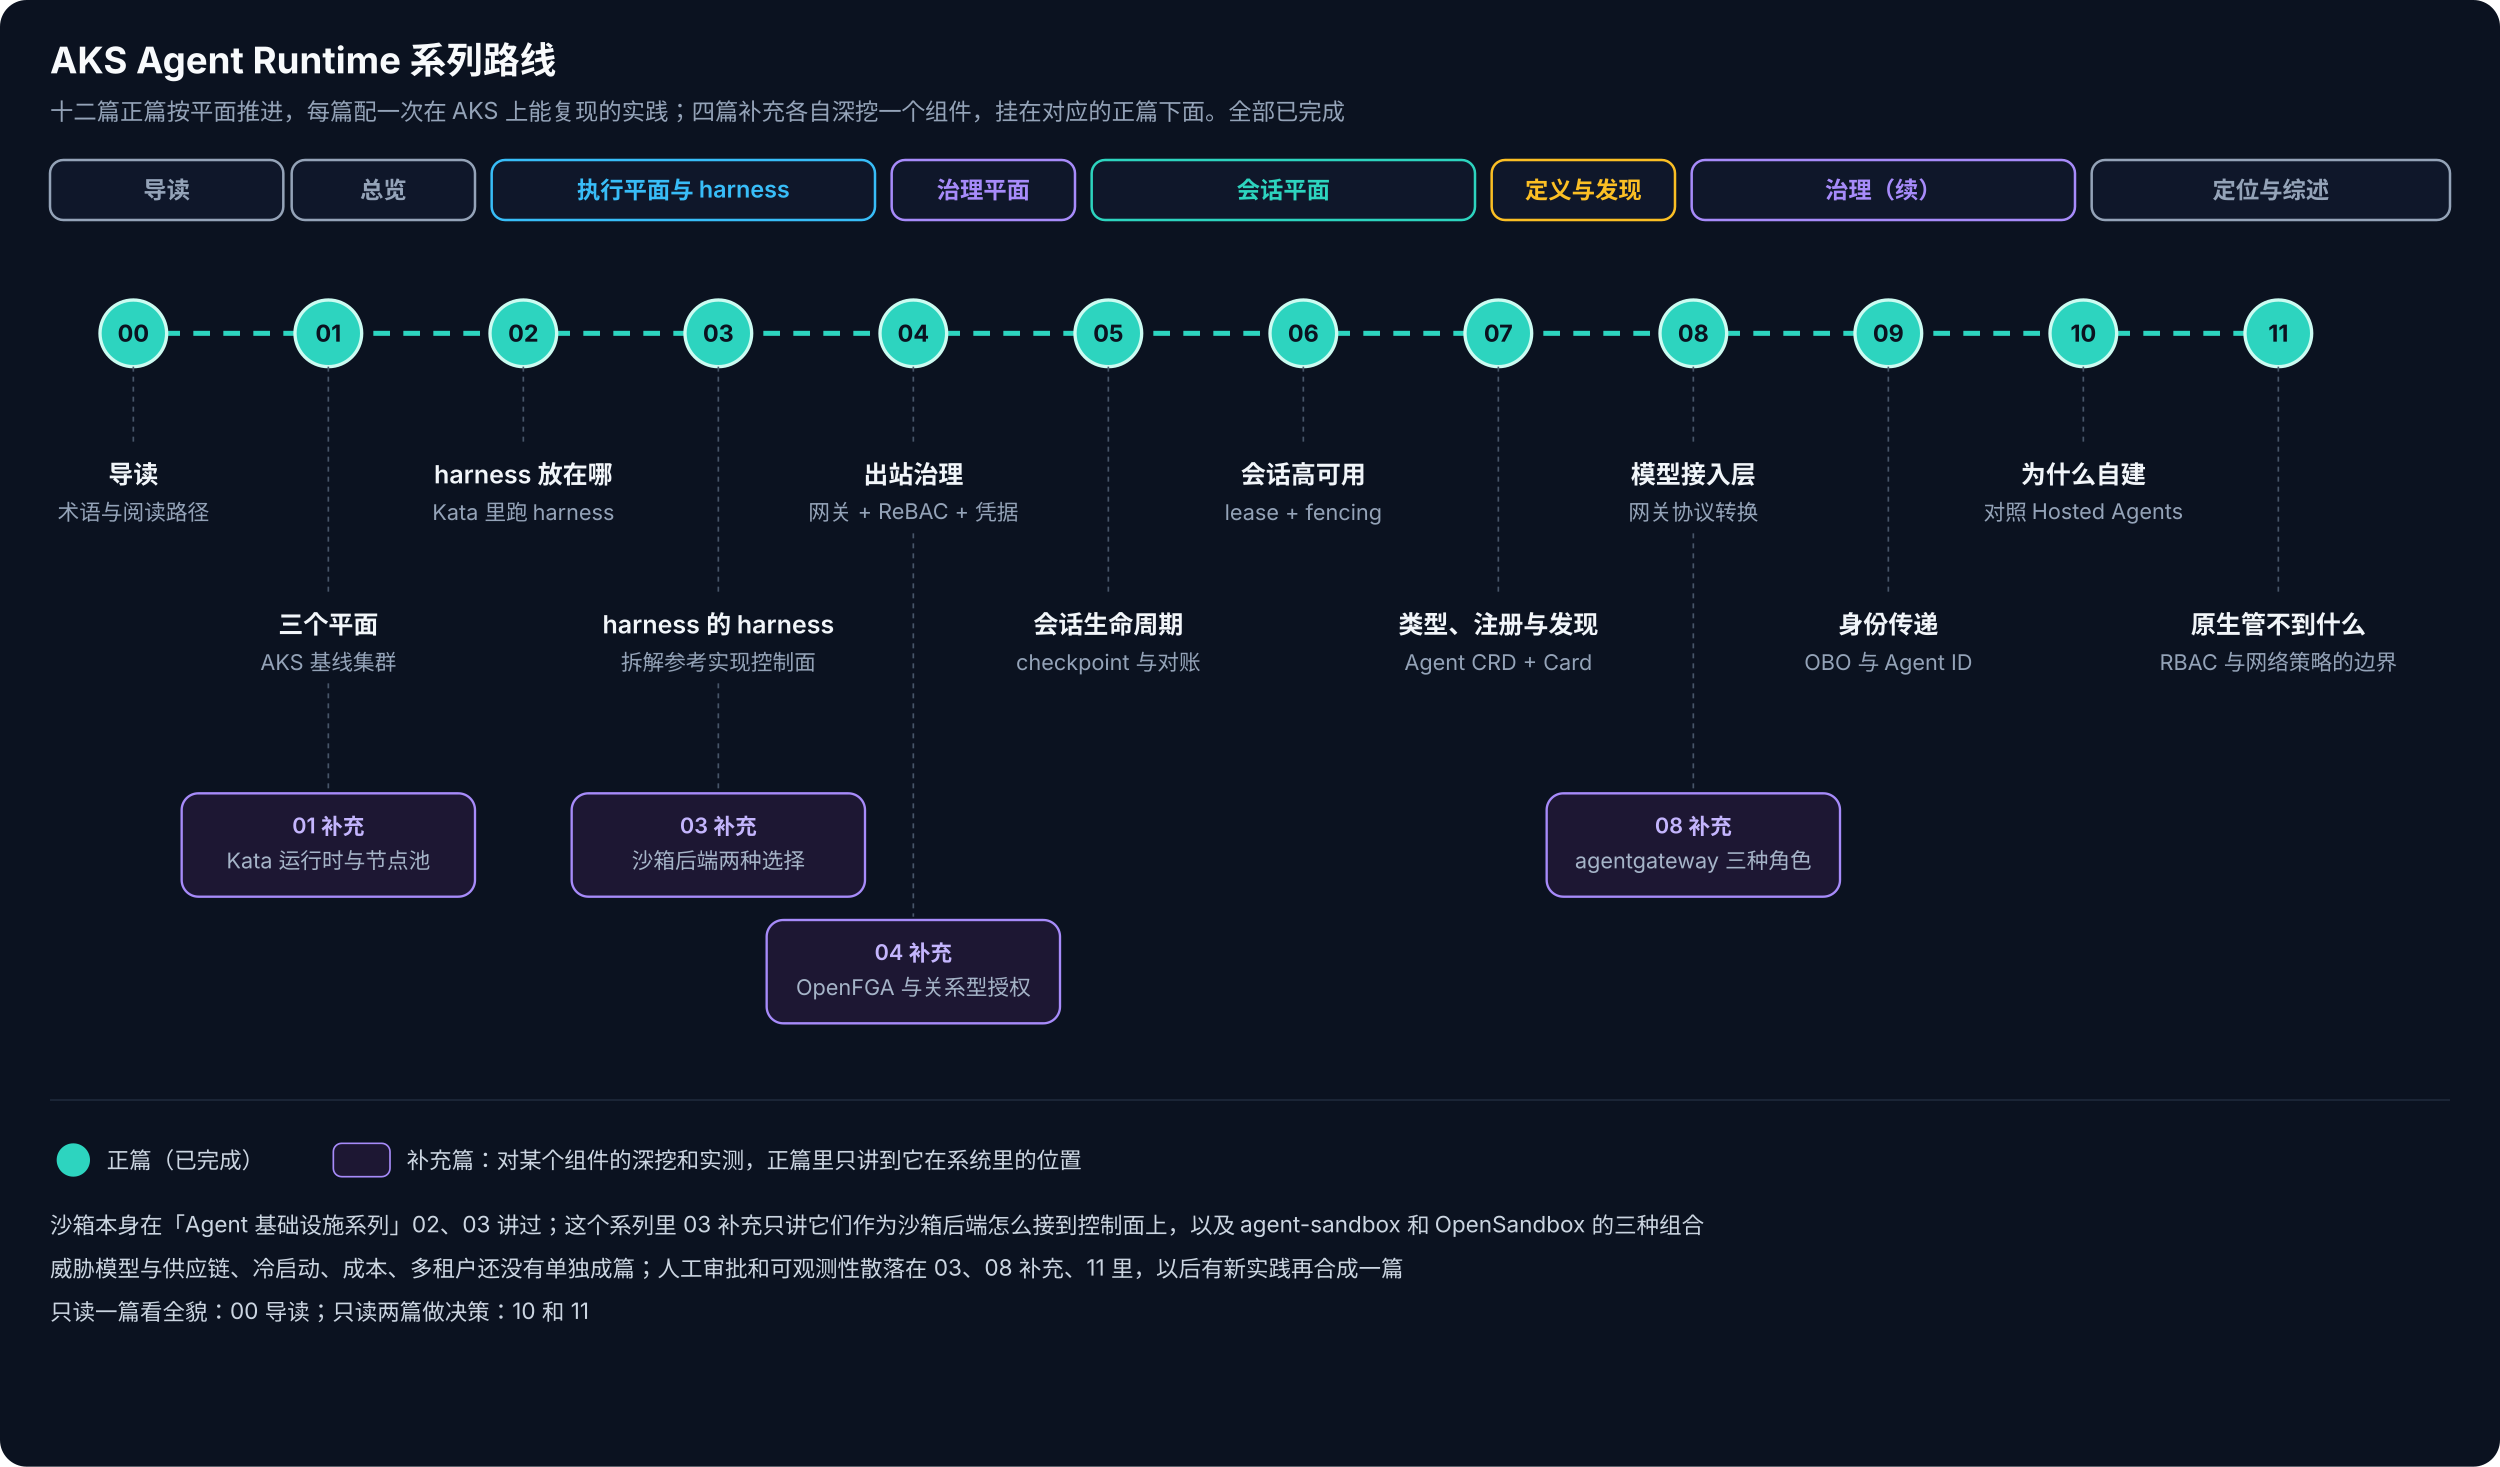
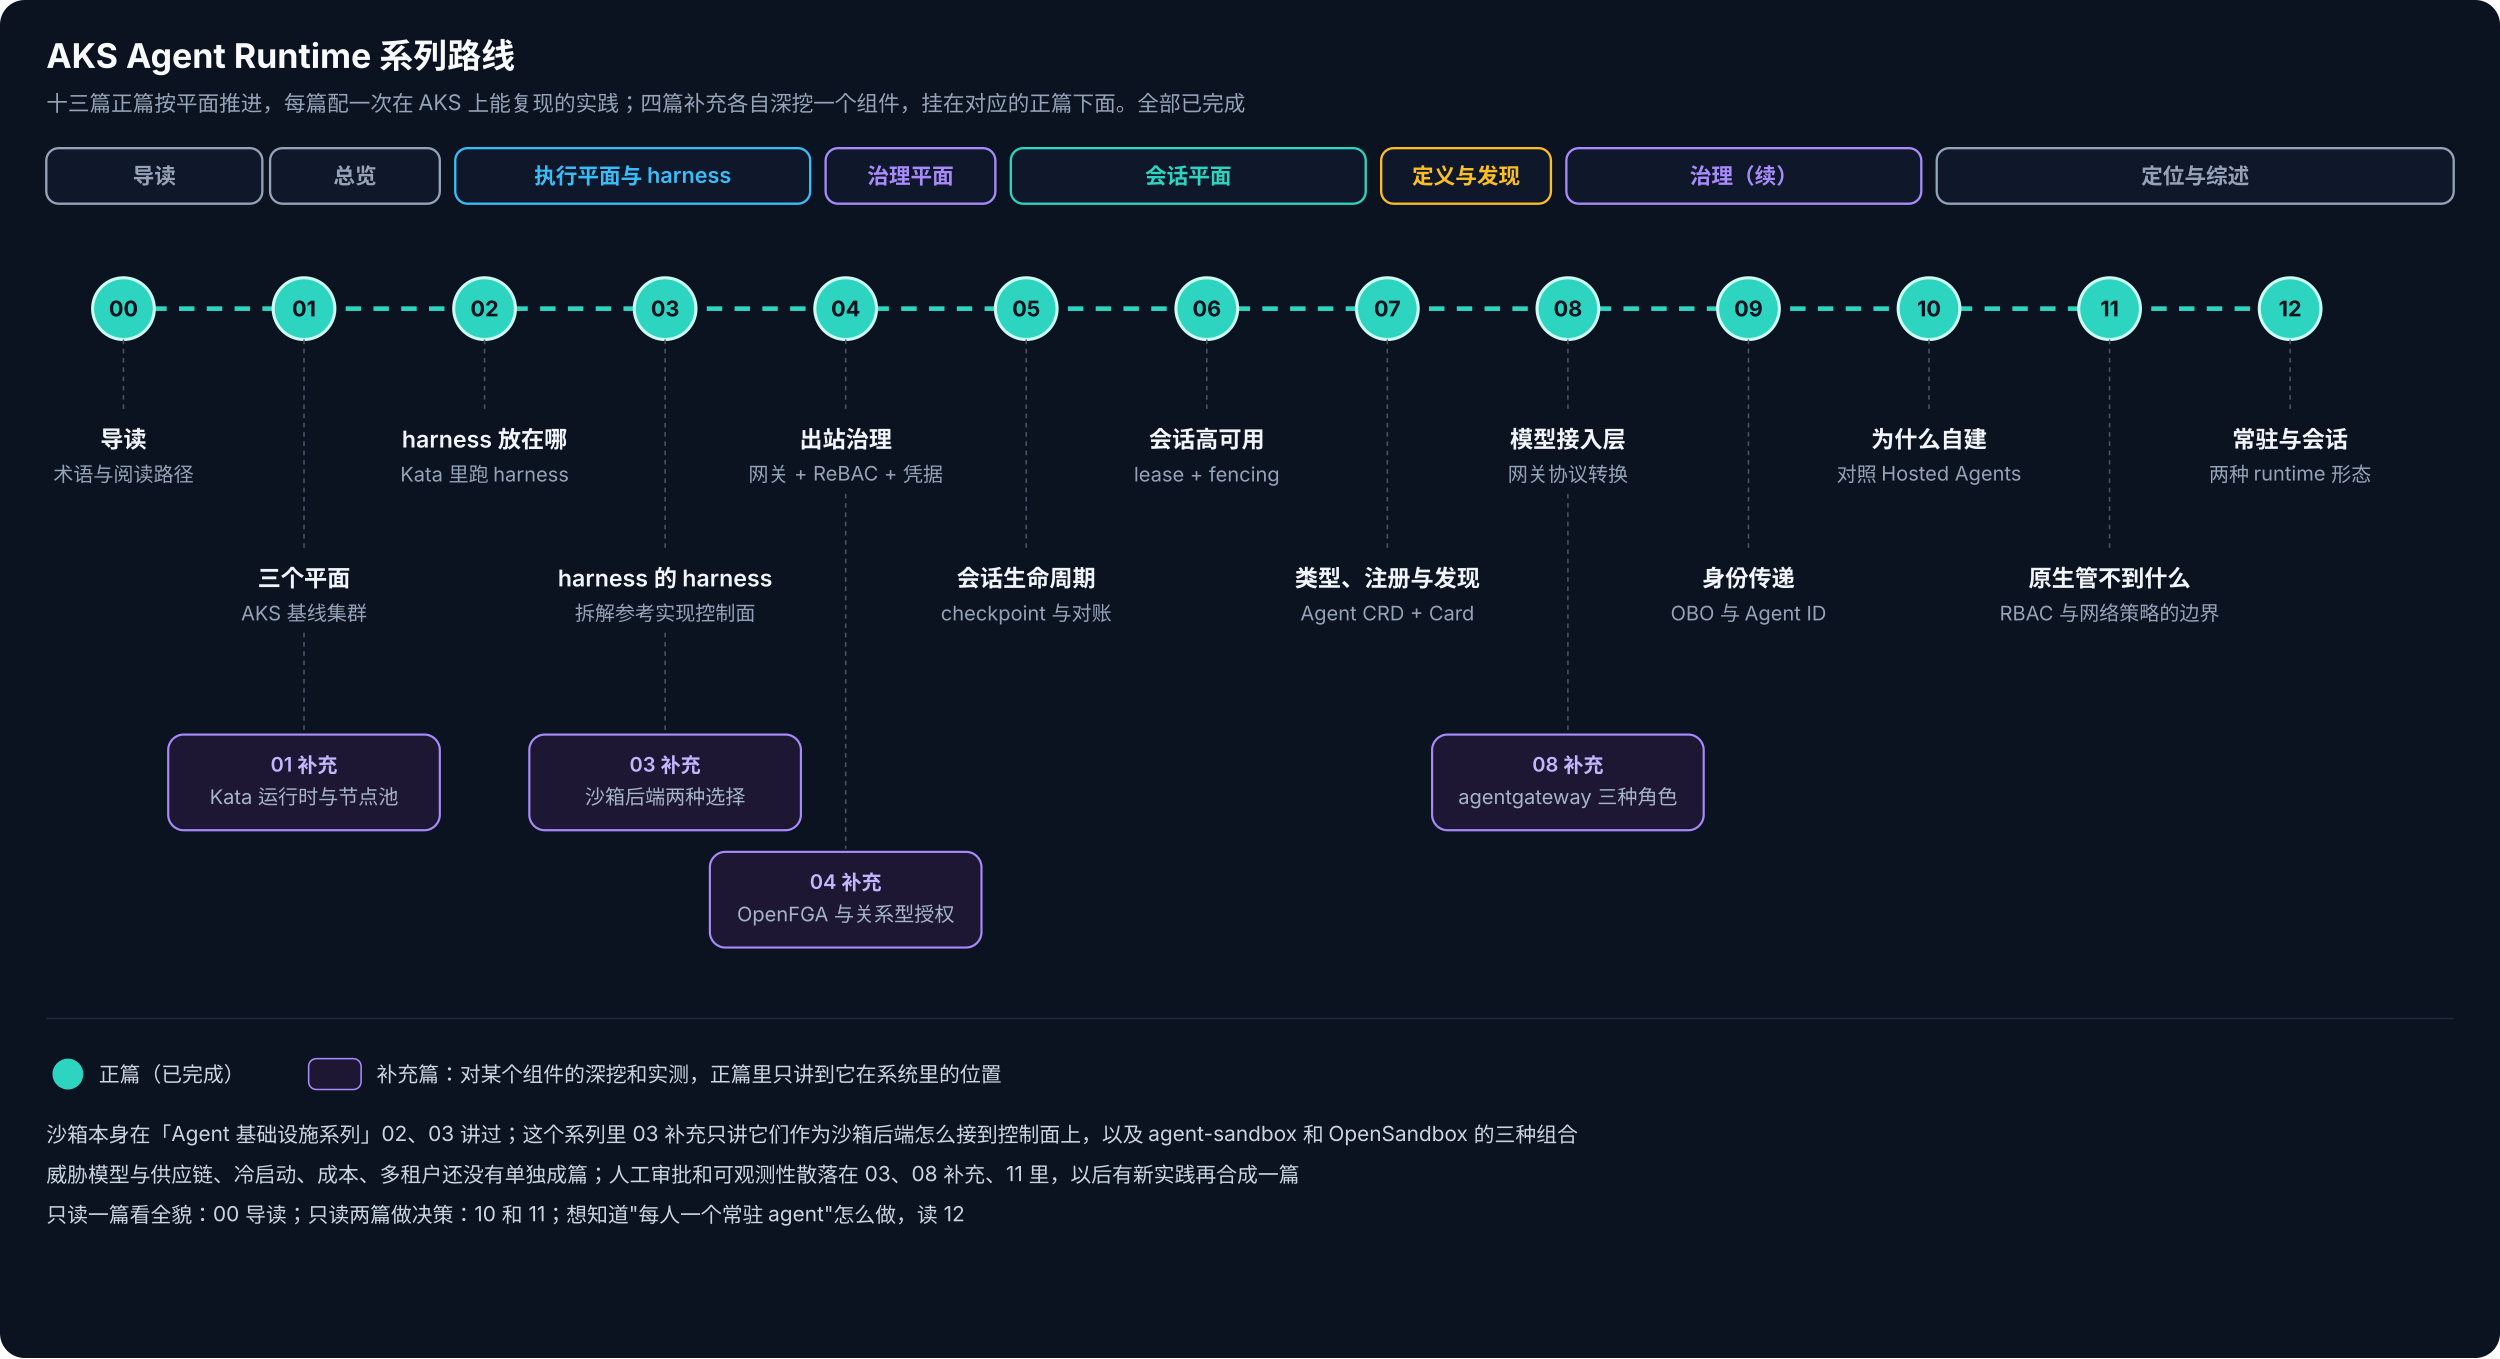
- <svg xmlns="http://www.w3.org/2000/svg" viewBox="0 0 1500 880" width="1500" height="880" font-family="-apple-system, 'PingFang SC', 'Microsoft YaHei', 'Segoe UI', sans-serif">
+ <svg xmlns="http://www.w3.org/2000/svg" viewBox="0 0 1620 880" width="1620" height="880" font-family="-apple-system, 'PingFang SC', 'Microsoft YaHei', 'Segoe UI', sans-serif">
  <style>.title{fill:#f8fafc;font-size:22px;font-weight:700}.sub{fill:#94a3b8;font-size:14px}.chip{font-size:14px;font-weight:600;text-anchor:middle}.n{fill:#0b1220;font-size:14px;font-weight:700;text-anchor:middle}.nt{fill:#f1f5f9;font-size:15px;font-weight:600;text-anchor:middle}.np{fill:#94a3b8;font-size:13px;text-anchor:middle}.st{fill:#c4b5fd;font-size:13px;font-weight:600;text-anchor:middle}.sp{fill:#a5b4c8;font-size:13px;text-anchor:middle}.lg{fill:#cbd5e1;font-size:13.5px}.lgh{fill:#e2e8f0;font-size:15px;font-weight:600}.flow{fill:none;stroke:#2dd4bf;stroke-width:3;stroke-dasharray:10 8;animation:d 1.6s linear infinite}@keyframes d{to{stroke-dashoffset:-36}}.lead{stroke:#475569;stroke-width:1;stroke-dasharray:3 3}.pulse{animation:p 2.2s ease-in-out infinite}@keyframes p{0%,100%{opacity:1}50%{opacity:.45}}</style>
-   <rect width="1500" height="880" rx="16" fill="#0b1220" />
+   <rect width="1620" height="880" rx="16" fill="#0b1220" />
  <text class="title" x="30" y="44">AKS Agent Runtime 系列路线</text>
-   <text class="sub" x="30" y="72">十二篇正篇按平面推进，每篇配一次在 AKS 上能复现的实践；四篇补充各自深挖一个组件，挂在对应的正篇下面。全部已完成</text>
+   <text class="sub" x="30" y="72">十三篇正篇按平面推进，每篇配一次在 AKS 上能复现的实践；四篇补充各自深挖一个组件，挂在对应的正篇下面。全部已完成</text>
  <rect x="30" y="96" width="140" height="36" rx="8" fill="#0f172a" stroke="#94a3b8" stroke-width="1.5" />
  <text class="chip" x="100.0" y="119" fill="#94a3b8">导读</text>
  <rect x="175" y="96" width="110" height="36" rx="8" fill="#0f172a" stroke="#94a3b8" stroke-width="1.5" />
  <text class="chip" x="230.0" y="119" fill="#94a3b8">总览</text>
  <rect x="295" y="96" width="230" height="36" rx="8" fill="#0f172a" stroke="#38bdf8" stroke-width="1.5" />
  <text class="chip" x="410.0" y="119" fill="#38bdf8">执行平面与 harness</text>
  <rect x="535" y="96" width="110" height="36" rx="8" fill="#0f172a" stroke="#a78bfa" stroke-width="1.5" />
  <text class="chip" x="590.0" y="119" fill="#a78bfa">治理平面</text>
  <rect x="655" y="96" width="230" height="36" rx="8" fill="#0f172a" stroke="#2dd4bf" stroke-width="1.5" />
  <text class="chip" x="770.0" y="119" fill="#2dd4bf">会话平面</text>
  <rect x="895" y="96" width="110" height="36" rx="8" fill="#0f172a" stroke="#fbbf24" stroke-width="1.5" />
  <text class="chip" x="950.0" y="119" fill="#fbbf24">定义与发现</text>
  <rect x="1015" y="96" width="230" height="36" rx="8" fill="#0f172a" stroke="#a78bfa" stroke-width="1.5" />
  <text class="chip" x="1130.0" y="119" fill="#a78bfa">治理（续）</text>
-   <rect x="1255" y="96" width="215" height="36" rx="8" fill="#0f172a" stroke="#94a3b8" stroke-width="1.5" />
-   <text class="chip" x="1362.5" y="119" fill="#94a3b8">定位与综述</text>
-   <path class="flow" d="M80,200 L1367,200" />
+   <rect x="1255" y="96" width="335" height="36" rx="8" fill="#0f172a" stroke="#94a3b8" stroke-width="1.5" />
+   <text class="chip" x="1422.5" y="119" fill="#94a3b8">定位与综述</text>
+   <path class="flow" d="M80,200 L1484,200" />
  <circle cx="80" cy="200" r="20" fill="#2dd4bf" stroke="#ccfbf1" stroke-width="2" />
  <text class="n" x="80" y="205">00</text>
  <line class="lead" x1="80" y1="220" x2="80" y2="268" />
  <text class="nt" x="80" y="290">导读</text>
  <text class="np" x="80" y="312">术语与阅读路径</text>
  <circle cx="197" cy="200" r="20" fill="#2dd4bf" stroke="#ccfbf1" stroke-width="2" />
  <text class="n" x="197" y="205">01</text>
  <line class="lead" x1="197" y1="220" x2="197" y2="358" />
  <text class="nt" x="197" y="380">三个平面</text>
  <text class="np" x="197" y="402">AKS 基线集群</text>
  <circle cx="314" cy="200" r="20" fill="#2dd4bf" stroke="#ccfbf1" stroke-width="2" />
  <text class="n" x="314" y="205">02</text>
  <line class="lead" x1="314" y1="220" x2="314" y2="268" />
  <text class="nt" x="314" y="290">harness 放在哪</text>
  <text class="np" x="314" y="312">Kata 里跑 harness</text>
  <circle cx="431" cy="200" r="20" fill="#2dd4bf" stroke="#ccfbf1" stroke-width="2" />
  <text class="n" x="431" y="205">03</text>
  <line class="lead" x1="431" y1="220" x2="431" y2="358" />
  <text class="nt" x="431" y="380">harness 的 harness</text>
  <text class="np" x="431" y="402">拆解参考实现控制面</text>
  <circle cx="548" cy="200" r="20" fill="#2dd4bf" stroke="#ccfbf1" stroke-width="2" />
  <text class="n" x="548" y="205">04</text>
  <line class="lead" x1="548" y1="220" x2="548" y2="268" />
  <text class="nt" x="548" y="290">出站治理</text>
  <text class="np" x="548" y="312">网关 + ReBAC + 凭据</text>
  <circle cx="665" cy="200" r="20" fill="#2dd4bf" stroke="#ccfbf1" stroke-width="2" />
  <text class="n" x="665" y="205">05</text>
  <line class="lead" x1="665" y1="220" x2="665" y2="358" />
  <text class="nt" x="665" y="380">会话生命周期</text>
  <text class="np" x="665" y="402">checkpoint 与对账</text>
  <circle cx="782" cy="200" r="20" fill="#2dd4bf" stroke="#ccfbf1" stroke-width="2" />
  <text class="n" x="782" y="205">06</text>
  <line class="lead" x1="782" y1="220" x2="782" y2="268" />
  <text class="nt" x="782" y="290">会话高可用</text>
  <text class="np" x="782" y="312">lease + fencing</text>
  <circle cx="899" cy="200" r="20" fill="#2dd4bf" stroke="#ccfbf1" stroke-width="2" />
  <text class="n" x="899" y="205">07</text>
  <line class="lead" x1="899" y1="220" x2="899" y2="358" />
  <text class="nt" x="899" y="380">类型、注册与发现</text>
  <text class="np" x="899" y="402">Agent CRD + Card</text>
  <circle cx="1016" cy="200" r="20" fill="#2dd4bf" stroke="#ccfbf1" stroke-width="2" />
  <text class="n" x="1016" y="205">08</text>
  <line class="lead" x1="1016" y1="220" x2="1016" y2="268" />
  <text class="nt" x="1016" y="290">模型接入层</text>
  <text class="np" x="1016" y="312">网关协议转换</text>
  <circle cx="1133" cy="200" r="20" fill="#2dd4bf" stroke="#ccfbf1" stroke-width="2" />
  <text class="n" x="1133" y="205">09</text>
  <line class="lead" x1="1133" y1="220" x2="1133" y2="358" />
  <text class="nt" x="1133" y="380">身份传递</text>
  <text class="np" x="1133" y="402">OBO 与 Agent ID</text>
  <circle cx="1250" cy="200" r="20" fill="#2dd4bf" stroke="#ccfbf1" stroke-width="2" />
  <text class="n" x="1250" y="205">10</text>
  <line class="lead" x1="1250" y1="220" x2="1250" y2="268" />
  <text class="nt" x="1250" y="290">为什么自建</text>
  <text class="np" x="1250" y="312">对照 Hosted Agents</text>
  <circle cx="1367" cy="200" r="20" fill="#2dd4bf" stroke="#ccfbf1" stroke-width="2" />
  <text class="n" x="1367" y="205">11</text>
  <line class="lead" x1="1367" y1="220" x2="1367" y2="358" />
  <text class="nt" x="1367" y="380">原生管不到什么</text>
  <text class="np" x="1367" y="402">RBAC 与网络策略的边界</text>
+   <circle cx="1484" cy="200" r="20" fill="#2dd4bf" stroke="#ccfbf1" stroke-width="2" />
+   <text class="n" x="1484" y="205">12</text>
+   <line class="lead" x1="1484" y1="220" x2="1484" y2="268" />
+   <text class="nt" x="1484" y="290">常驻与会话</text>
+   <text class="np" x="1484" y="312">两种 runtime 形态</text>
  <line class="lead" x1="197" y1="410" x2="197" y2="474" stroke="#a78bfa" />
  <rect x="109" y="476" width="176" height="62" rx="10" fill="#1d1733" stroke="#a78bfa" stroke-width="1.4" />
  <text class="st" x="197" y="500">01 补充</text>
  <text class="sp" x="197" y="521">Kata 运行时与节点池</text>
  <line class="lead" x1="431" y1="410" x2="431" y2="474" stroke="#a78bfa" />
  <rect x="343" y="476" width="176" height="62" rx="10" fill="#1d1733" stroke="#a78bfa" stroke-width="1.4" />
  <text class="st" x="431" y="500">03 补充</text>
  <text class="sp" x="431" y="521">沙箱后端两种选择</text>
  <line class="lead" x1="548" y1="320" x2="548" y2="550" stroke="#a78bfa" />
  <rect x="460" y="552" width="176" height="62" rx="10" fill="#1d1733" stroke="#a78bfa" stroke-width="1.4" />
  <text class="st" x="548" y="576">04 补充</text>
  <text class="sp" x="548" y="597">OpenFGA 与关系型授权</text>
  <line class="lead" x1="1016" y1="320" x2="1016" y2="474" stroke="#a78bfa" />
  <rect x="928" y="476" width="176" height="62" rx="10" fill="#1d1733" stroke="#a78bfa" stroke-width="1.4" />
  <text class="st" x="1016" y="500">08 补充</text>
  <text class="sp" x="1016" y="521">agentgateway 三种角色</text>
-   <line x1="30" y1="660" x2="1470" y2="660" stroke="#1e293b" />
+   <line x1="30" y1="660" x2="1590" y2="660" stroke="#1e293b" />
  <circle cx="44" cy="696" r="10" fill="#2dd4bf" />
  <text class="lg" x="64" y="701">正篇（已完成）</text>
  <rect x="200" y="686" width="34" height="20" rx="5" fill="#1d1733" stroke="#a78bfa" />
  <text class="lg" x="244" y="701">补充篇：对某个组件的深挖和实测，正篇里只讲到它在系统里的位置</text>
  <text class="lg" x="30" y="740">沙箱本身在「Agent 基础设施系列」02、03 讲过；这个系列里 03 补充只讲它们作为沙箱后端怎么接到控制面上，以及 agent-sandbox 和 OpenSandbox 的三种组合</text>
  <text class="lg" x="30" y="766">威胁模型与供应链、冷启动、成本、多租户还没有单独成篇；人工审批和可观测性散落在 03、08 补充、11 里，以后有新实践再合成一篇</text>
-   <text class="lg" x="30" y="792">只读一篇看全貌：00 导读；只读两篇做决策：10 和 11</text>
+   <text class="lg" x="30" y="792">只读一篇看全貌：00 导读；只读两篇做决策：10 和 11；想知道"每人一个常驻 agent"怎么做，读 12</text>
</svg>
